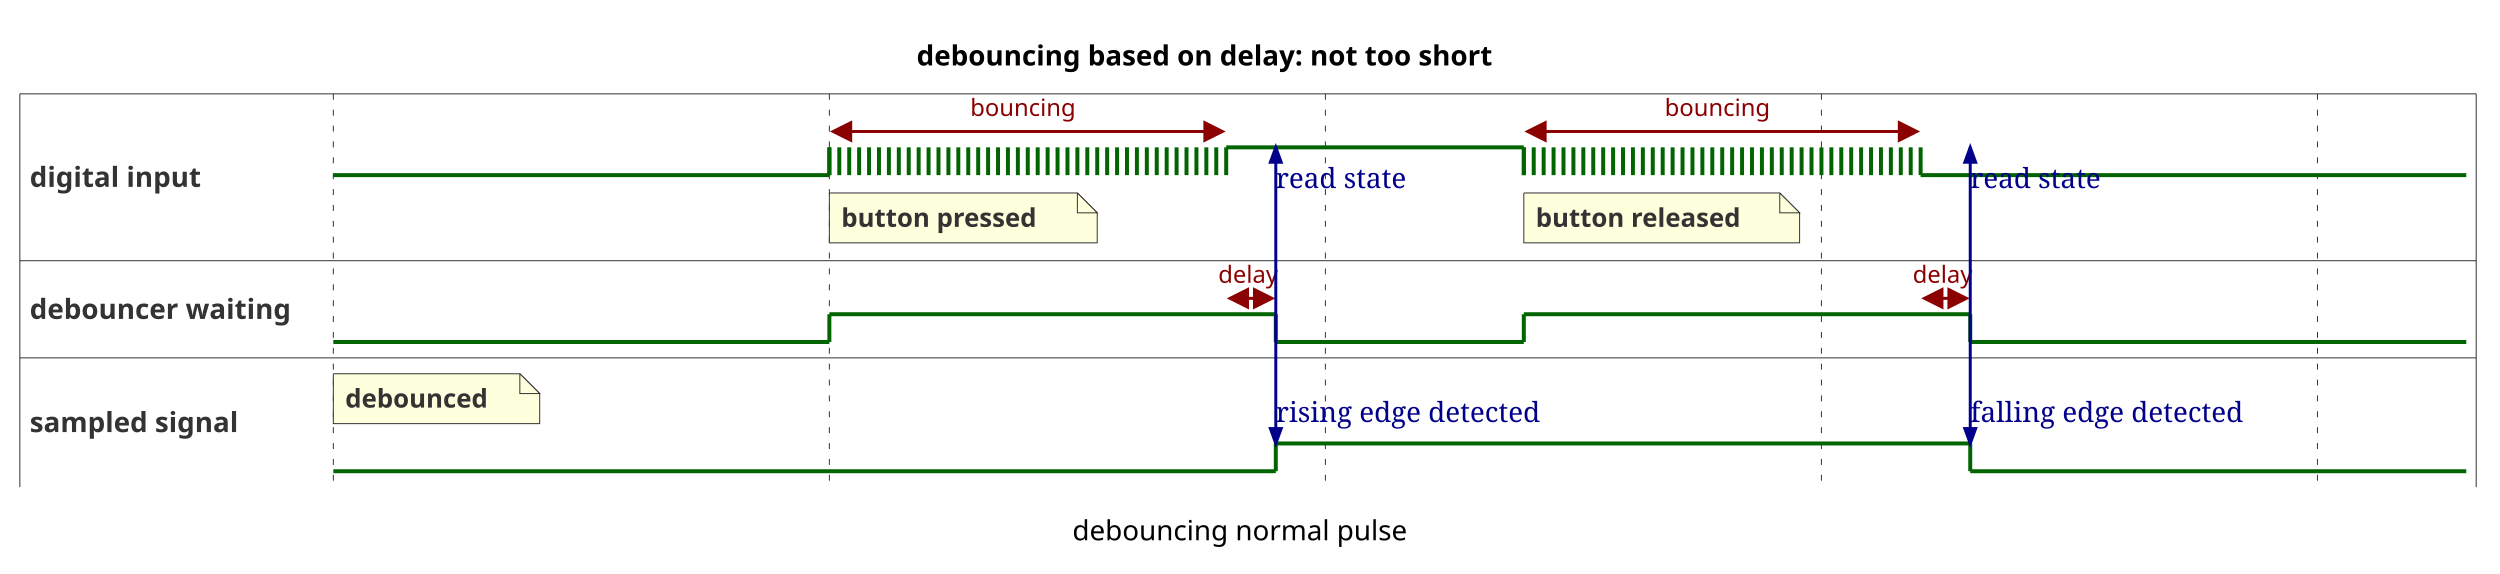
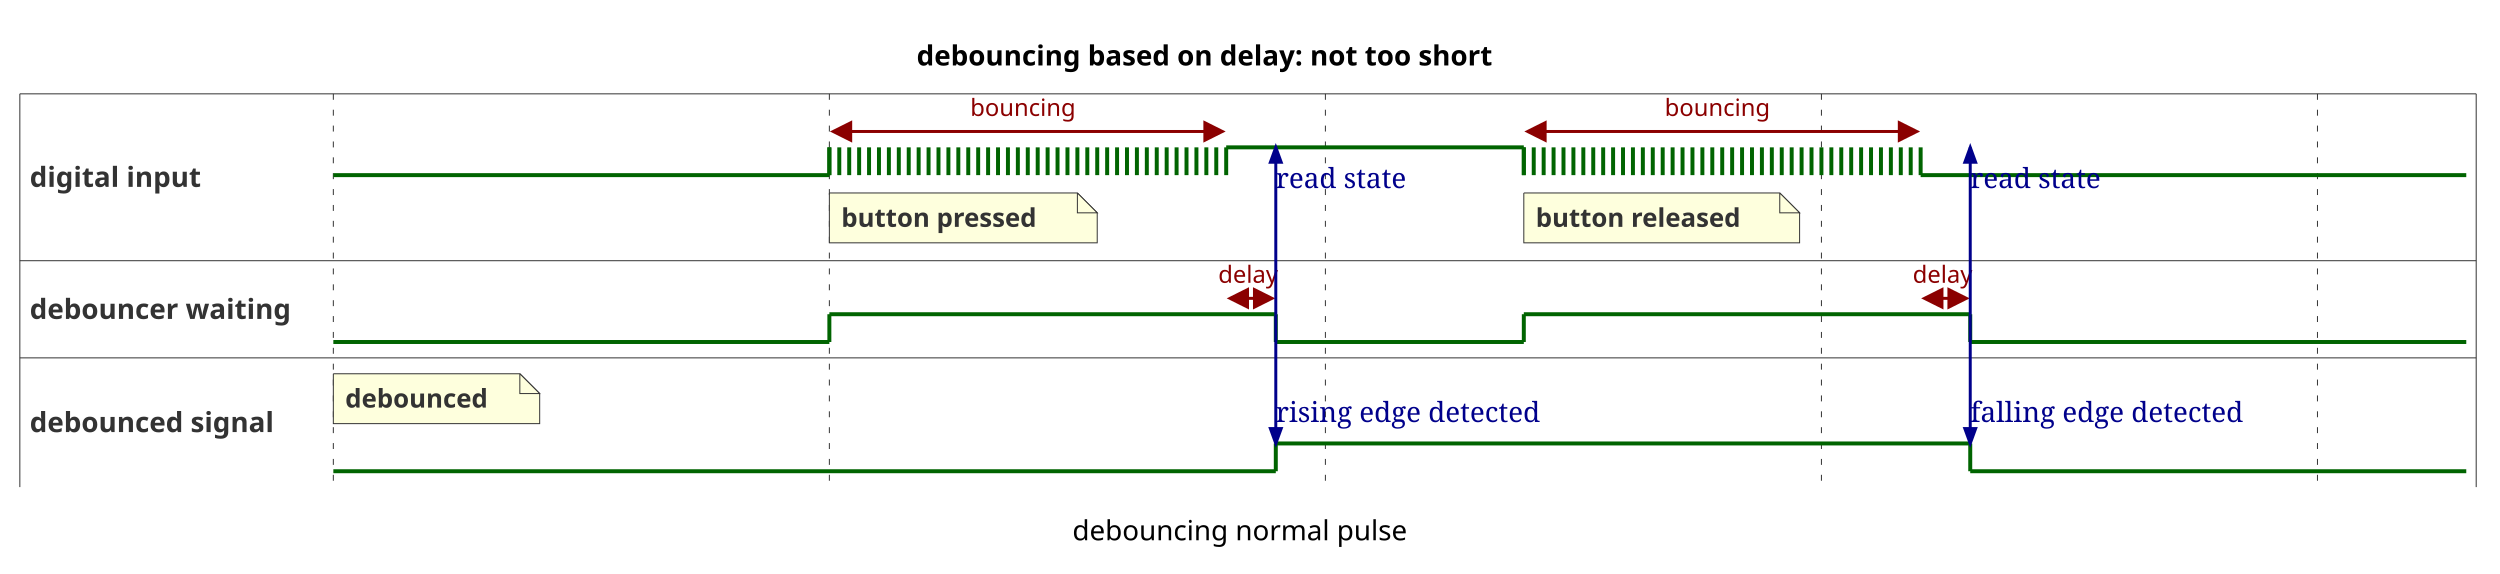
<svg xmlns="http://www.w3.org/2000/svg" contentStyleType="text/css" height="289px" preserveAspectRatio="none" style="width:1260px;height:289px;background:#FFFFFF;" version="1.1" viewBox="0 0 1260 289" width="1260px" zoomAndPan="magnify">
  <defs />
  <g>
    <text fill="#000000" font-family="sans-serif" font-size="14" font-weight="bold" lengthAdjust="spacing" textLength="333" x="462" y="32.995">debouncing based on delay: not too short</text>
    <line style="stroke:#333333;stroke-width:0.5;" x1="10" x2="10" y1="47.297" y2="245.5" />
    <line style="stroke:#333333;stroke-width:0.5;" x1="1248" x2="1248" y1="47.297" y2="245.5" />
    <line style="stroke:#333333;stroke-width:0.5;stroke-dasharray:3.0,5.0;" x1="168" x2="168" y1="47.297" y2="245.5" />
    <line style="stroke:#333333;stroke-width:0.5;stroke-dasharray:3.0,5.0;" x1="418" x2="418" y1="47.297" y2="245.5" />
    <line style="stroke:#333333;stroke-width:0.5;stroke-dasharray:3.0,5.0;" x1="668" x2="668" y1="47.297" y2="245.5" />
    <line style="stroke:#333333;stroke-width:0.5;stroke-dasharray:3.0,5.0;" x1="918" x2="918" y1="47.297" y2="245.5" />
    <line style="stroke:#333333;stroke-width:0.5;stroke-dasharray:3.0,5.0;" x1="1168" x2="1168" y1="47.297" y2="245.5" />
    <line style="stroke:#333333;stroke-width:0.5;" x1="10" x2="1248" y1="47.297" y2="47.297" />
    <text fill="#333333" font-family="sans-serif" font-size="14" font-weight="bold" lengthAdjust="spacing" textLength="92" x="15" y="94.194">digital input</text>
    <line style="stroke:#006400;stroke-width:2.0;" x1="168" x2="168" y1="88.266" y2="88.266" />
    <line style="stroke:#006400;stroke-width:2.0;" x1="168" x2="418" y1="88.266" y2="88.266" />
    <line style="stroke:#006400;stroke-width:2.0;" x1="418" x2="418" y1="74.266" y2="88.266" />
    <line style="stroke:#006400;stroke-width:2.0;" x1="418" x2="418" y1="74.266" y2="88.266" />
    <line style="stroke:#006400;stroke-width:2.0;" x1="423" x2="423" y1="74.266" y2="88.266" />
    <line style="stroke:#006400;stroke-width:2.0;" x1="428" x2="428" y1="74.266" y2="88.266" />
    <line style="stroke:#006400;stroke-width:2.0;" x1="433" x2="433" y1="74.266" y2="88.266" />
    <line style="stroke:#006400;stroke-width:2.0;" x1="438" x2="438" y1="74.266" y2="88.266" />
    <line style="stroke:#006400;stroke-width:2.0;" x1="443" x2="443" y1="74.266" y2="88.266" />
    <line style="stroke:#006400;stroke-width:2.0;" x1="448" x2="448" y1="74.266" y2="88.266" />
    <line style="stroke:#006400;stroke-width:2.0;" x1="453" x2="453" y1="74.266" y2="88.266" />
    <line style="stroke:#006400;stroke-width:2.0;" x1="458" x2="458" y1="74.266" y2="88.266" />
    <line style="stroke:#006400;stroke-width:2.0;" x1="463" x2="463" y1="74.266" y2="88.266" />
    <line style="stroke:#006400;stroke-width:2.0;" x1="468" x2="468" y1="74.266" y2="88.266" />
    <line style="stroke:#006400;stroke-width:2.0;" x1="473" x2="473" y1="74.266" y2="88.266" />
    <line style="stroke:#006400;stroke-width:2.0;" x1="478" x2="478" y1="74.266" y2="88.266" />
    <line style="stroke:#006400;stroke-width:2.0;" x1="483" x2="483" y1="74.266" y2="88.266" />
    <line style="stroke:#006400;stroke-width:2.0;" x1="488" x2="488" y1="74.266" y2="88.266" />
    <line style="stroke:#006400;stroke-width:2.0;" x1="493" x2="493" y1="74.266" y2="88.266" />
    <line style="stroke:#006400;stroke-width:2.0;" x1="498" x2="498" y1="74.266" y2="88.266" />
    <line style="stroke:#006400;stroke-width:2.0;" x1="503" x2="503" y1="74.266" y2="88.266" />
    <line style="stroke:#006400;stroke-width:2.0;" x1="508" x2="508" y1="74.266" y2="88.266" />
    <line style="stroke:#006400;stroke-width:2.0;" x1="513" x2="513" y1="74.266" y2="88.266" />
    <line style="stroke:#006400;stroke-width:2.0;" x1="518" x2="518" y1="74.266" y2="88.266" />
    <line style="stroke:#006400;stroke-width:2.0;" x1="523" x2="523" y1="74.266" y2="88.266" />
    <line style="stroke:#006400;stroke-width:2.0;" x1="528" x2="528" y1="74.266" y2="88.266" />
    <line style="stroke:#006400;stroke-width:2.0;" x1="533" x2="533" y1="74.266" y2="88.266" />
    <line style="stroke:#006400;stroke-width:2.0;" x1="538" x2="538" y1="74.266" y2="88.266" />
    <line style="stroke:#006400;stroke-width:2.0;" x1="543" x2="543" y1="74.266" y2="88.266" />
    <line style="stroke:#006400;stroke-width:2.0;" x1="548" x2="548" y1="74.266" y2="88.266" />
    <line style="stroke:#006400;stroke-width:2.0;" x1="553" x2="553" y1="74.266" y2="88.266" />
    <line style="stroke:#006400;stroke-width:2.0;" x1="558" x2="558" y1="74.266" y2="88.266" />
    <line style="stroke:#006400;stroke-width:2.0;" x1="563" x2="563" y1="74.266" y2="88.266" />
    <line style="stroke:#006400;stroke-width:2.0;" x1="568" x2="568" y1="74.266" y2="88.266" />
    <line style="stroke:#006400;stroke-width:2.0;" x1="573" x2="573" y1="74.266" y2="88.266" />
    <line style="stroke:#006400;stroke-width:2.0;" x1="578" x2="578" y1="74.266" y2="88.266" />
    <line style="stroke:#006400;stroke-width:2.0;" x1="583" x2="583" y1="74.266" y2="88.266" />
    <line style="stroke:#006400;stroke-width:2.0;" x1="588" x2="588" y1="74.266" y2="88.266" />
    <line style="stroke:#006400;stroke-width:2.0;" x1="593" x2="593" y1="74.266" y2="88.266" />
    <line style="stroke:#006400;stroke-width:2.0;" x1="598" x2="598" y1="74.266" y2="88.266" />
    <line style="stroke:#006400;stroke-width:2.0;" x1="603" x2="603" y1="74.266" y2="88.266" />
    <line style="stroke:#006400;stroke-width:2.0;" x1="608" x2="608" y1="74.266" y2="88.266" />
    <line style="stroke:#006400;stroke-width:2.0;" x1="613" x2="613" y1="74.266" y2="88.266" />
    <line style="stroke:#006400;stroke-width:2.0;" x1="618" x2="618" y1="74.266" y2="88.266" />
    <line style="stroke:#006400;stroke-width:2.0;" x1="618" x2="768" y1="74.266" y2="74.266" />
    <line style="stroke:#006400;stroke-width:2.0;" x1="768" x2="768" y1="74.266" y2="88.266" />
    <line style="stroke:#006400;stroke-width:2.0;" x1="768" x2="768" y1="74.266" y2="88.266" />
    <line style="stroke:#006400;stroke-width:2.0;" x1="773" x2="773" y1="74.266" y2="88.266" />
    <line style="stroke:#006400;stroke-width:2.0;" x1="778" x2="778" y1="74.266" y2="88.266" />
    <line style="stroke:#006400;stroke-width:2.0;" x1="783" x2="783" y1="74.266" y2="88.266" />
    <line style="stroke:#006400;stroke-width:2.0;" x1="788" x2="788" y1="74.266" y2="88.266" />
    <line style="stroke:#006400;stroke-width:2.0;" x1="793" x2="793" y1="74.266" y2="88.266" />
    <line style="stroke:#006400;stroke-width:2.0;" x1="798" x2="798" y1="74.266" y2="88.266" />
    <line style="stroke:#006400;stroke-width:2.0;" x1="803" x2="803" y1="74.266" y2="88.266" />
    <line style="stroke:#006400;stroke-width:2.0;" x1="808" x2="808" y1="74.266" y2="88.266" />
    <line style="stroke:#006400;stroke-width:2.0;" x1="813" x2="813" y1="74.266" y2="88.266" />
    <line style="stroke:#006400;stroke-width:2.0;" x1="818" x2="818" y1="74.266" y2="88.266" />
    <line style="stroke:#006400;stroke-width:2.0;" x1="823" x2="823" y1="74.266" y2="88.266" />
    <line style="stroke:#006400;stroke-width:2.0;" x1="828" x2="828" y1="74.266" y2="88.266" />
    <line style="stroke:#006400;stroke-width:2.0;" x1="833" x2="833" y1="74.266" y2="88.266" />
    <line style="stroke:#006400;stroke-width:2.0;" x1="838" x2="838" y1="74.266" y2="88.266" />
    <line style="stroke:#006400;stroke-width:2.0;" x1="843" x2="843" y1="74.266" y2="88.266" />
    <line style="stroke:#006400;stroke-width:2.0;" x1="848" x2="848" y1="74.266" y2="88.266" />
    <line style="stroke:#006400;stroke-width:2.0;" x1="853" x2="853" y1="74.266" y2="88.266" />
    <line style="stroke:#006400;stroke-width:2.0;" x1="858" x2="858" y1="74.266" y2="88.266" />
    <line style="stroke:#006400;stroke-width:2.0;" x1="863" x2="863" y1="74.266" y2="88.266" />
    <line style="stroke:#006400;stroke-width:2.0;" x1="868" x2="868" y1="74.266" y2="88.266" />
    <line style="stroke:#006400;stroke-width:2.0;" x1="873" x2="873" y1="74.266" y2="88.266" />
    <line style="stroke:#006400;stroke-width:2.0;" x1="878" x2="878" y1="74.266" y2="88.266" />
    <line style="stroke:#006400;stroke-width:2.0;" x1="883" x2="883" y1="74.266" y2="88.266" />
    <line style="stroke:#006400;stroke-width:2.0;" x1="888" x2="888" y1="74.266" y2="88.266" />
    <line style="stroke:#006400;stroke-width:2.0;" x1="893" x2="893" y1="74.266" y2="88.266" />
    <line style="stroke:#006400;stroke-width:2.0;" x1="898" x2="898" y1="74.266" y2="88.266" />
    <line style="stroke:#006400;stroke-width:2.0;" x1="903" x2="903" y1="74.266" y2="88.266" />
    <line style="stroke:#006400;stroke-width:2.0;" x1="908" x2="908" y1="74.266" y2="88.266" />
    <line style="stroke:#006400;stroke-width:2.0;" x1="913" x2="913" y1="74.266" y2="88.266" />
    <line style="stroke:#006400;stroke-width:2.0;" x1="918" x2="918" y1="74.266" y2="88.266" />
    <line style="stroke:#006400;stroke-width:2.0;" x1="923" x2="923" y1="74.266" y2="88.266" />
    <line style="stroke:#006400;stroke-width:2.0;" x1="928" x2="928" y1="74.266" y2="88.266" />
    <line style="stroke:#006400;stroke-width:2.0;" x1="933" x2="933" y1="74.266" y2="88.266" />
    <line style="stroke:#006400;stroke-width:2.0;" x1="938" x2="938" y1="74.266" y2="88.266" />
    <line style="stroke:#006400;stroke-width:2.0;" x1="943" x2="943" y1="74.266" y2="88.266" />
    <line style="stroke:#006400;stroke-width:2.0;" x1="948" x2="948" y1="74.266" y2="88.266" />
    <line style="stroke:#006400;stroke-width:2.0;" x1="953" x2="953" y1="74.266" y2="88.266" />
    <line style="stroke:#006400;stroke-width:2.0;" x1="958" x2="958" y1="74.266" y2="88.266" />
    <line style="stroke:#006400;stroke-width:2.0;" x1="963" x2="963" y1="74.266" y2="88.266" />
    <line style="stroke:#006400;stroke-width:2.0;" x1="968" x2="968" y1="74.266" y2="88.266" />
    <line style="stroke:#006400;stroke-width:2.0;" x1="968" x2="1243" y1="88.266" y2="88.266" />
    <line style="stroke:#8B0000;stroke-width:1.5;" x1="420.5" x2="615.5" y1="66.266" y2="66.266" />
    <polygon fill="#8B0000" points="428.5,70.266,428.5,62.266,420.5,66.266" style="stroke:#8B0000;stroke-width:2.0;" />
    <polygon fill="#8B0000" points="607.5,70.266,607.5,62.266,615.5,66.266" style="stroke:#8B0000;stroke-width:2.0;" />
    <text fill="#8B0000" font-family="sans-serif" font-size="12" lengthAdjust="spacing" textLength="58" x="489" y="58.435">bouncing</text>
    <line style="stroke:#8B0000;stroke-width:1.5;" x1="770.5" x2="965.5" y1="66.266" y2="66.266" />
    <polygon fill="#8B0000" points="778.5,70.266,778.5,62.266,770.5,66.266" style="stroke:#8B0000;stroke-width:2.0;" />
    <polygon fill="#8B0000" points="957.5,70.266,957.5,62.266,965.5,66.266" style="stroke:#8B0000;stroke-width:2.0;" />
    <text fill="#8B0000" font-family="sans-serif" font-size="12" lengthAdjust="spacing" textLength="58" x="839" y="58.435">bouncing</text>
    <path d="M418,97.266 L418,122.398 L553,122.398 L553,107.266 L543,97.266 L418,97.266 " fill="#FEFFDD" style="stroke:#333333;stroke-width:0.5;" />
    <path d="M543,97.266 L543,107.266 L553,107.266 L543,97.266 " fill="#FEFFDD" style="stroke:#333333;stroke-width:0.5;" />
    <text fill="#333333" font-family="sans-serif" font-size="13" font-weight="bold" lengthAdjust="spacing" textLength="114" x="424" y="114.332">button pressed</text>
    <path d="M768,97.266 L768,122.398 L907,122.398 L907,107.266 L897,97.266 L768,97.266 " fill="#FEFFDD" style="stroke:#333333;stroke-width:0.5;" />
    <path d="M897,97.266 L897,107.266 L907,107.266 L897,97.266 " fill="#FEFFDD" style="stroke:#333333;stroke-width:0.5;" />
    <text fill="#333333" font-family="sans-serif" font-size="13" font-weight="bold" lengthAdjust="spacing" textLength="118" x="774" y="114.332">button released</text>
    <line style="stroke:#333333;stroke-width:0.5;" x1="10" x2="1248" y1="131.398" y2="131.398" />
    <text fill="#333333" font-family="sans-serif" font-size="14" font-weight="bold" lengthAdjust="spacing" textLength="148" x="15" y="160.73">debouncer waiting</text>
    <line style="stroke:#006400;stroke-width:2.0;" x1="168" x2="418" y1="172.367" y2="172.367" />
    <line style="stroke:#006400;stroke-width:2.0;" x1="418" x2="418" y1="158.367" y2="172.367" />
    <line style="stroke:#006400;stroke-width:2.0;" x1="418" x2="643" y1="158.367" y2="158.367" />
    <line style="stroke:#006400;stroke-width:2.0;" x1="643" x2="643" y1="158.367" y2="172.367" />
    <line style="stroke:#006400;stroke-width:2.0;" x1="643" x2="768" y1="172.367" y2="172.367" />
    <line style="stroke:#006400;stroke-width:2.0;" x1="768" x2="768" y1="158.367" y2="172.367" />
    <line style="stroke:#006400;stroke-width:2.0;" x1="768" x2="993" y1="158.367" y2="158.367" />
    <line style="stroke:#006400;stroke-width:2.0;" x1="993" x2="993" y1="158.367" y2="172.367" />
    <line style="stroke:#006400;stroke-width:2.0;" x1="993" x2="1243" y1="172.367" y2="172.367" />
    <line style="stroke:#8B0000;stroke-width:1.5;" x1="620.5" x2="640.5" y1="150.367" y2="150.367" />
    <polygon fill="#8B0000" points="628.5,154.367,628.5,146.367,620.5,150.367" style="stroke:#8B0000;stroke-width:2.0;" />
    <polygon fill="#8B0000" points="632.5,154.367,632.5,146.367,640.5,150.367" style="stroke:#8B0000;stroke-width:2.0;" />
    <text fill="#8B0000" font-family="sans-serif" font-size="12" lengthAdjust="spacing" textLength="33" x="614" y="142.537">delay</text>
    <line style="stroke:#8B0000;stroke-width:1.5;" x1="970.5" x2="990.5" y1="150.367" y2="150.367" />
    <polygon fill="#8B0000" points="978.5,154.367,978.5,146.367,970.5,150.367" style="stroke:#8B0000;stroke-width:2.0;" />
    <polygon fill="#8B0000" points="982.5,154.367,982.5,146.367,990.5,150.367" style="stroke:#8B0000;stroke-width:2.0;" />
    <text fill="#8B0000" font-family="sans-serif" font-size="12" lengthAdjust="spacing" textLength="33" x="964" y="142.537">delay</text>
    <line style="stroke:#333333;stroke-width:0.5;" x1="10" x2="1248" y1="180.367" y2="180.367" />
-     <text fill="#333333" font-family="sans-serif" font-size="14" font-weight="bold" lengthAdjust="spacing" textLength="117" x="15" y="217.78">sampled signal</text>
+     <text fill="#333333" font-family="sans-serif" font-size="14" font-weight="bold" lengthAdjust="spacing" textLength="140" x="15" y="217.78">debounced signal</text>
    <line style="stroke:#006400;stroke-width:2.0;" x1="168" x2="168" y1="237.5" y2="237.5" />
    <line style="stroke:#006400;stroke-width:2.0;" x1="168" x2="643" y1="237.5" y2="237.5" />
    <line style="stroke:#006400;stroke-width:2.0;" x1="643" x2="643" y1="223.5" y2="237.5" />
    <line style="stroke:#006400;stroke-width:2.0;" x1="643" x2="993" y1="223.5" y2="223.5" />
    <line style="stroke:#006400;stroke-width:2.0;" x1="993" x2="993" y1="223.5" y2="237.5" />
    <line style="stroke:#006400;stroke-width:2.0;" x1="993" x2="1243" y1="237.5" y2="237.5" />
    <path d="M168,188.367 L168,213.5 L272,213.5 L272,198.367 L262,188.367 L168,188.367 " fill="#FEFFDD" style="stroke:#333333;stroke-width:0.5;" />
    <path d="M262,188.367 L262,198.367 L272,198.367 L262,188.367 " fill="#FEFFDD" style="stroke:#333333;stroke-width:0.5;" />
    <text fill="#333333" font-family="sans-serif" font-size="13" font-weight="bold" lengthAdjust="spacing" textLength="83" x="174" y="205.434">debounced</text>
    <line style="stroke:#00008B;stroke-width:1.5;" x1="643" x2="643" y1="158.367" y2="74.266" />
    <polygon fill="#00008B" points="645.736,81.783,640.264,81.783,643,74.266" style="stroke:#00008B;stroke-width:1.5;" />
    <text fill="#00008B" font-family="Serif" font-size="14" lengthAdjust="spacing" textLength="71" x="643" y="94.778">read state</text>
    <line style="stroke:#00008B;stroke-width:1.5;" x1="643" x2="643" y1="158.367" y2="223.5" />
    <polygon fill="#00008B" points="640.264,215.982,645.736,215.982,643,223.5" style="stroke:#00008B;stroke-width:1.5;" />
    <text fill="#00008B" font-family="Serif" font-size="14" lengthAdjust="spacing" textLength="144" x="643" y="212.681">rising edge detected</text>
    <line style="stroke:#00008B;stroke-width:1.5;" x1="993" x2="993" y1="158.367" y2="74.266" />
    <polygon fill="#00008B" points="995.736,81.783,990.264,81.783,993,74.266" style="stroke:#00008B;stroke-width:1.5;" />
    <text fill="#00008B" font-family="Serif" font-size="14" lengthAdjust="spacing" textLength="71" x="993" y="94.778">read state</text>
    <line style="stroke:#00008B;stroke-width:1.5;" x1="993" x2="993" y1="158.367" y2="223.5" />
    <polygon fill="#00008B" points="990.264,215.982,995.736,215.982,993,223.5" style="stroke:#00008B;stroke-width:1.5;" />
    <text fill="#00008B" font-family="Serif" font-size="14" lengthAdjust="spacing" textLength="147" x="993" y="212.681">falling edge detected</text>
    <text fill="#000000" font-family="sans-serif" font-size="14" lengthAdjust="spacing" textLength="176" x="540.5" y="272.3">debouncing normal pulse</text>
  </g>
</svg>
